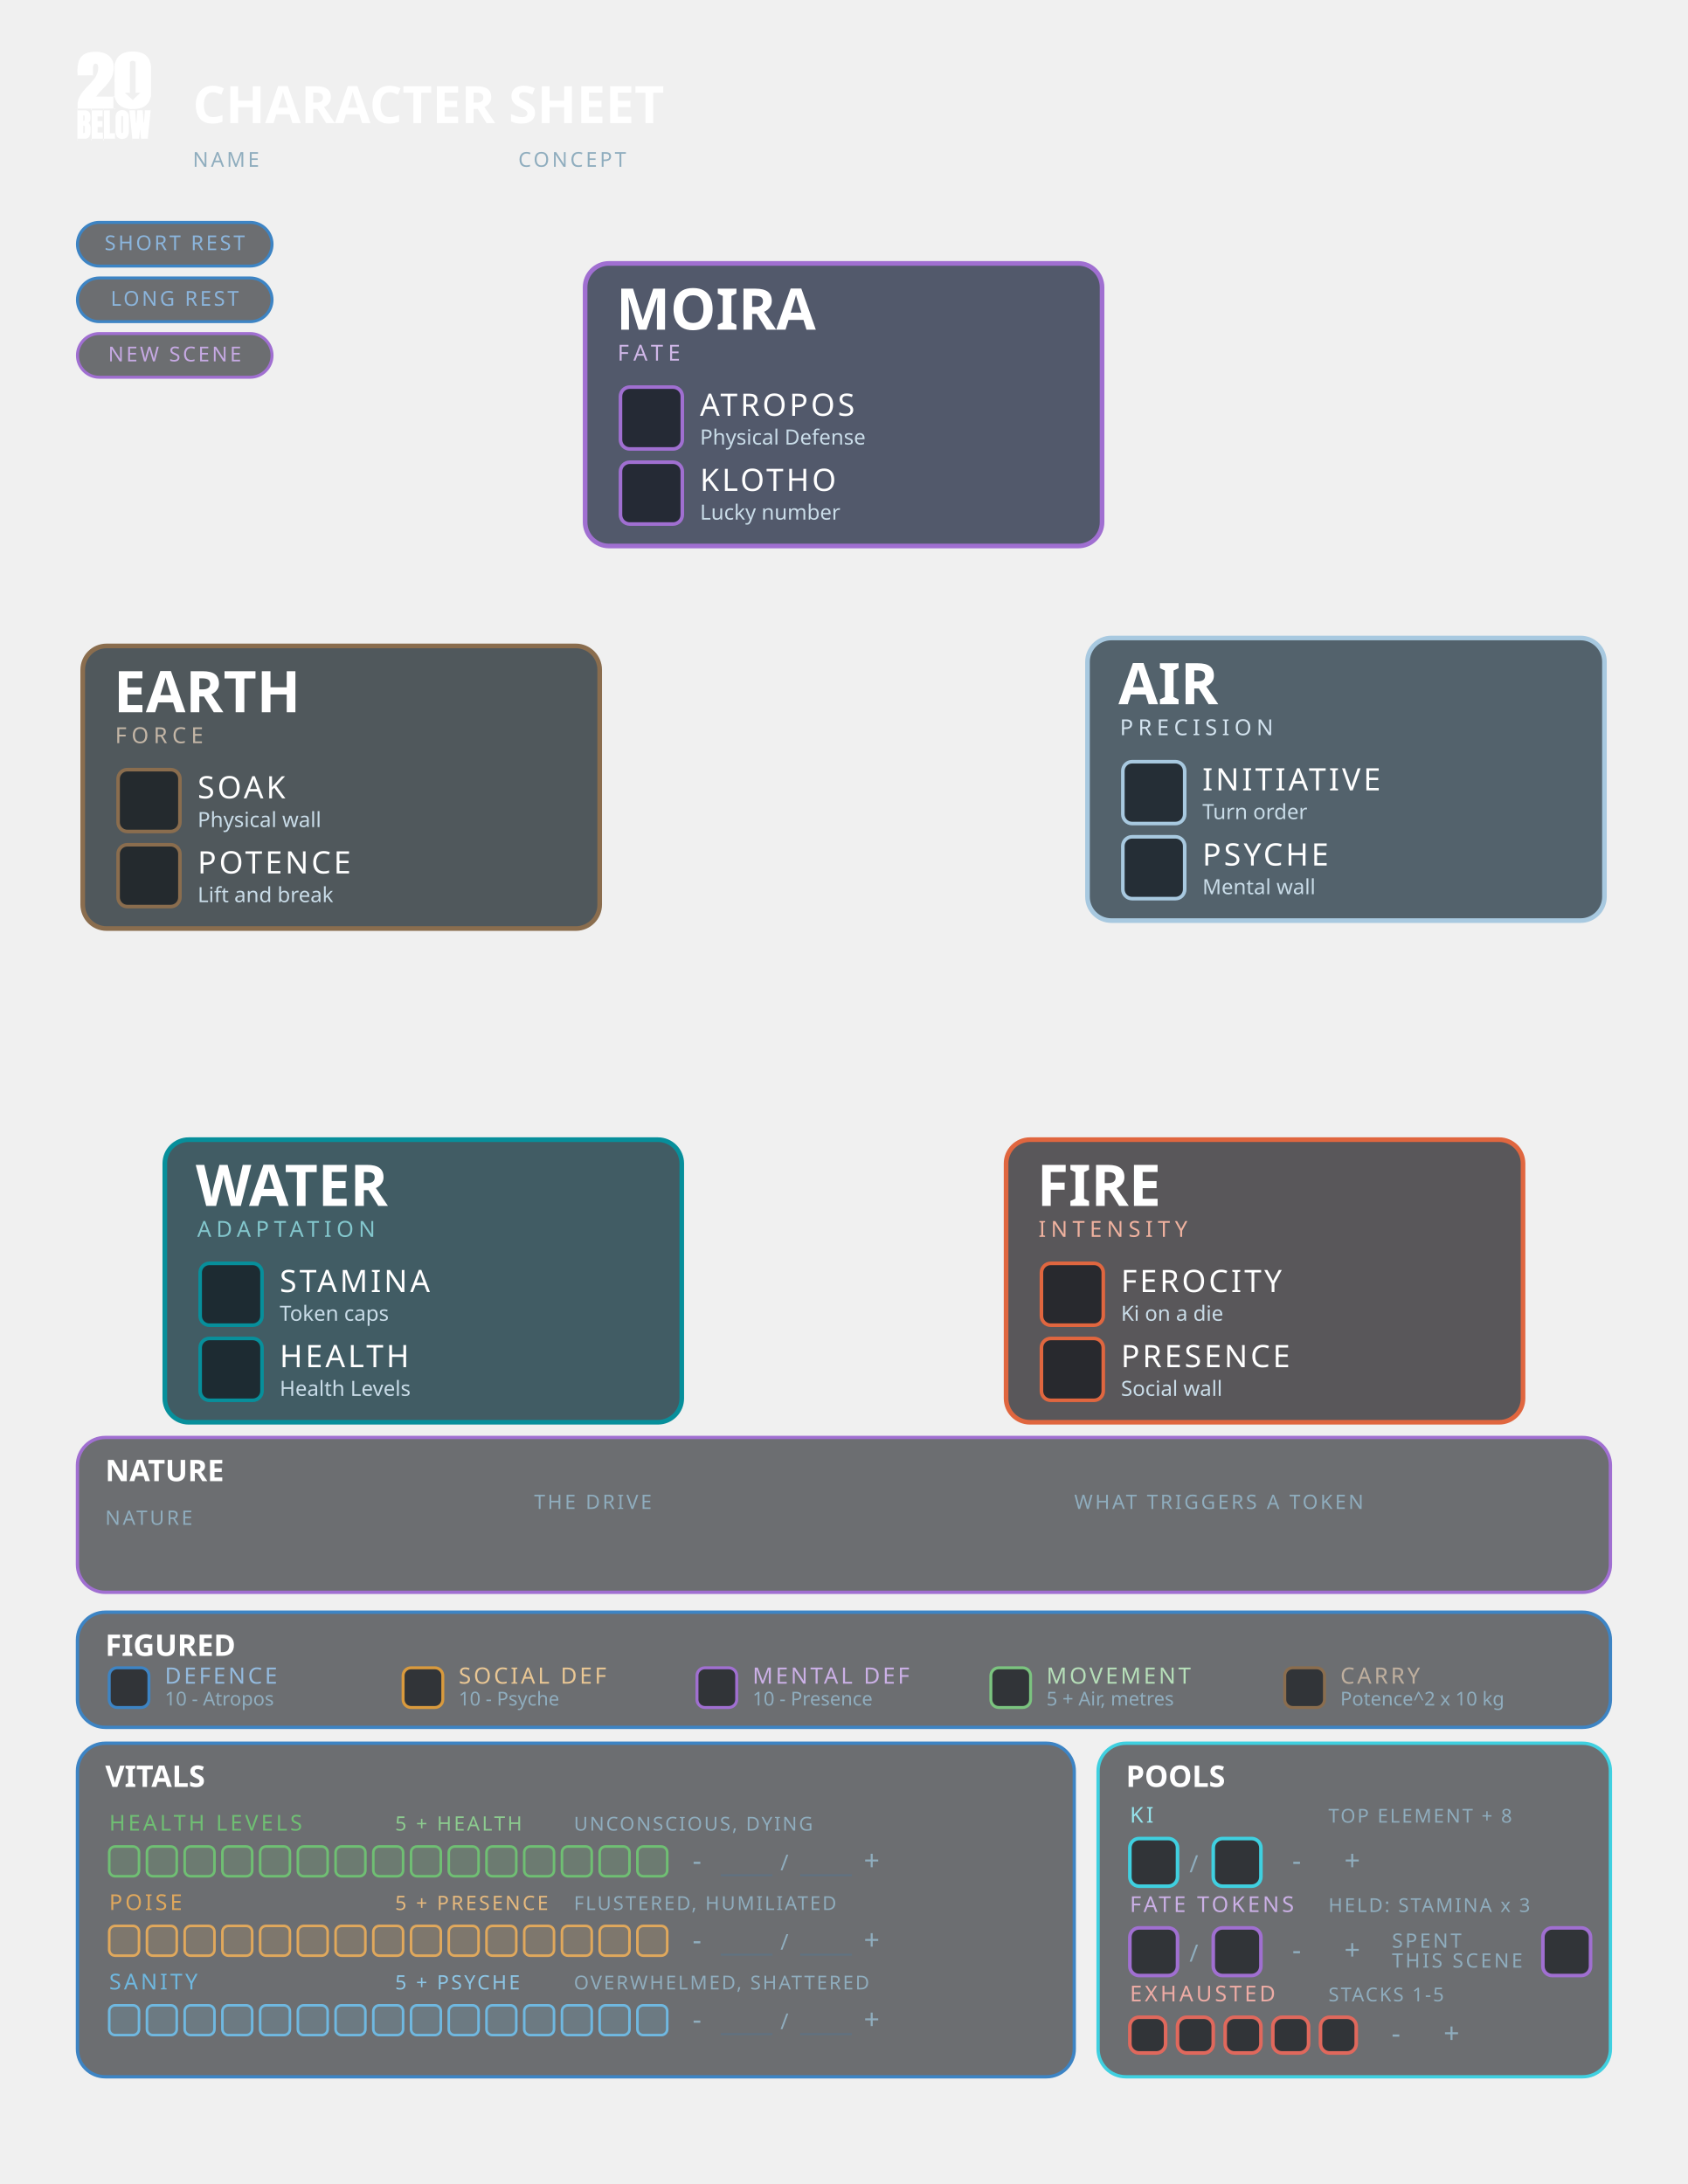
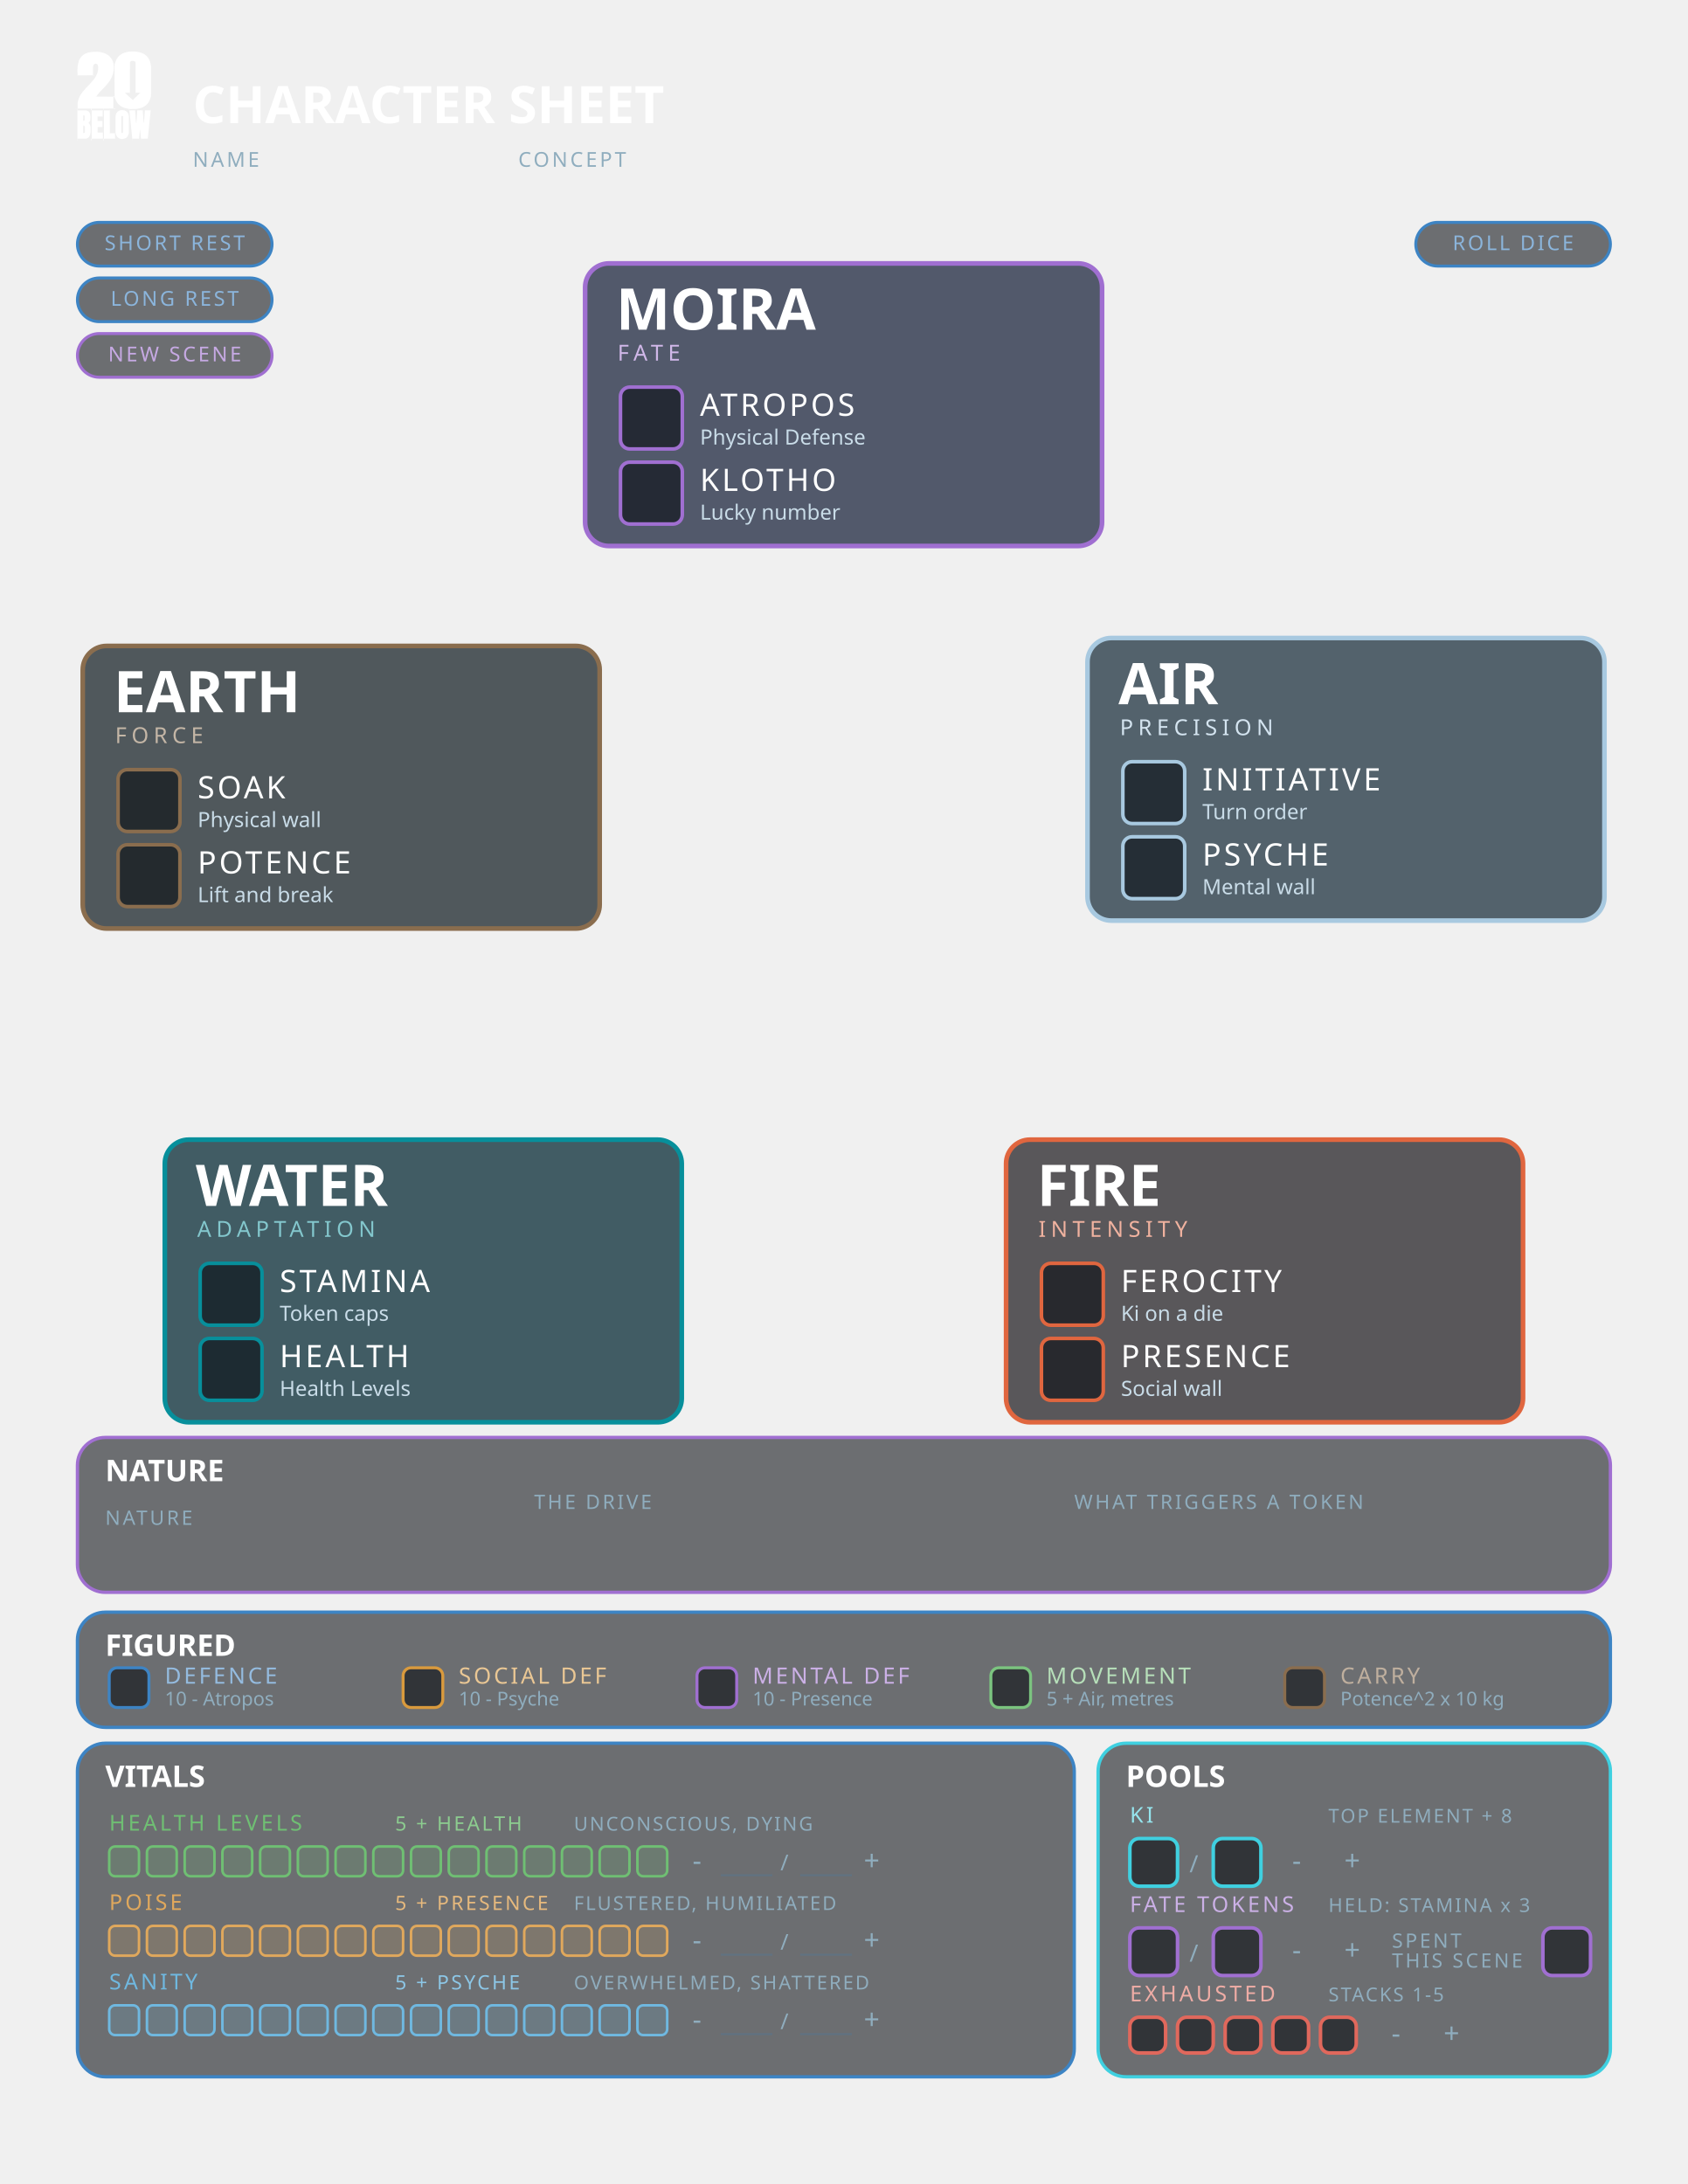
<svg xmlns="http://www.w3.org/2000/svg" width="2550" height="3300" viewBox="0 0 2550 3300" shape-rendering="geometricPrecision" text-rendering="geometricPrecision">
  <svg x="117" y="78" width="111.257" height="132" viewBox="0 0 649 770" preserveAspectRatio="xMidYMid meet" overflow="visible">
    <path fill="#FFFFFF" fill-rule="evenodd" d="M464.36 -0.14C452.82 0.49 446.39 1.89 438.79 3.29C431.18 4.68 425.65 5.99 418.71 8.21C411.77 10.44 402.54 14.20 397.14 16.64C391.75 19.08 391.46 19.30 386.36 22.86C381.25 26.42 371.23 33.89 366.50 38.00C361.77 42.11 361.46 42.96 358.00 47.50C354.54 52.04 349.18 59.18 345.71 65.21C342.25 71.25 339.64 77.14 337.21 83.71C334.79 90.29 332.76 96.93 331.14 104.64C329.52 112.36 328.10 83.79 327.50 130.00C326.90 176.21 326.62 334.71 327.57 381.93C328.52 429.14 330.52 403.81 333.21 413.29C335.90 422.76 339.42 430.92 343.71 438.79C348.01 446.65 354.04 454.63 359.00 460.50C363.96 466.37 369.11 470.39 373.50 474.00C377.89 477.61 379.49 478.85 385.36 482.14C391.23 485.44 399.48 490.36 408.71 493.79C417.95 497.21 430.40 500.60 440.79 502.71C451.17 504.83 458.48 506.05 471.00 506.50C483.52 506.95 503.87 506.37 515.93 505.43C527.99 504.49 535.80 502.46 543.36 500.86C550.92 499.25 556.04 497.54 561.29 495.79C566.54 494.04 569.30 493.13 574.86 490.36C580.42 487.58 589.54 482.37 594.64 479.14C599.75 475.92 600.94 475.27 605.50 471.00C610.06 466.73 617.86 458.52 622.00 453.50C626.14 448.48 627.39 446.39 630.36 440.86C633.32 435.32 637.39 426.73 639.79 420.29C642.18 413.85 643.26 410.43 644.71 402.21C646.17 394.00 647.87 414.54 648.50 371.00C649.13 327.46 648.68 181.82 648.50 141.00C648.32 100.18 648.71 134.29 647.43 126.07C646.14 117.86 643.80 101.87 640.79 91.71C637.77 81.56 633.82 73.18 629.36 65.14C624.89 57.11 619.95 50.05 614.00 43.50C608.05 36.95 600.83 30.83 593.64 25.86C586.45 20.88 579.60 17.24 570.86 13.64C562.12 10.05 551.69 6.64 541.21 4.29C530.74 1.93 520.81 0.24 508.00 -0.50C495.19 -1.24 475.89 -0.77 464.36 -0.14Z M139.36 1.86C129.87 2.20 128.85 2.35 121.07 3.57C113.30 4.80 100.87 7.04 92.71 9.21C84.56 11.39 78.54 13.70 72.14 16.64C65.75 19.58 59.30 23.63 54.36 26.86C49.42 30.08 46.92 31.75 42.50 36.00C38.08 40.25 31.83 47.17 27.86 52.36C23.88 57.55 21.58 61.08 18.64 67.14C15.70 73.20 12.89 79.06 10.21 88.71C7.54 98.37 4.36 112.86 2.57 125.07C0.79 137.29 -0.17 150.19 -0.50 162.00C-0.83 173.81 0.23 188.44 0.57 195.93C0.92 203.42 1.12 204.71 1.57 206.93C2.02 209.14 -19.18 208.89 3.29 209.21C25.75 209.54 113.99 209.39 136.36 208.86C158.73 208.32 137.31 217.48 137.50 206.00C137.69 194.52 137.23 153.23 137.50 140.00C137.77 126.77 138.45 130.29 139.14 126.64C139.83 123.00 140.67 120.50 141.64 118.14C142.62 115.79 142.96 114.30 145.00 112.50C147.04 110.70 151.36 108.36 153.86 107.36C156.36 106.36 157.43 106.36 160.00 106.50C162.57 106.64 166.40 106.93 169.29 108.21C172.17 109.50 175.10 110.40 177.29 114.21C179.48 118.02 181.56 124.27 182.43 131.07C183.30 137.87 182.93 148.12 182.50 155.00C182.07 161.88 181.14 166.48 179.86 172.36C178.57 178.24 177.54 183.04 174.79 190.29C172.04 197.54 167.63 207.80 163.36 215.86C159.08 223.92 157.04 228.20 149.14 238.64C141.25 249.08 128.69 264.36 116.00 278.50C103.31 292.64 84.50 311.00 73.00 323.50C61.50 336.00 54.19 344.52 47.00 353.50C39.81 362.48 34.42 370.42 29.86 377.36C25.30 384.30 22.92 388.58 19.64 395.14C16.37 401.70 12.94 408.61 10.21 416.71C7.49 424.82 4.74 436.90 3.29 443.79C1.83 450.67 1.75 448.51 1.50 458.00C1.25 467.49 1.20 493.30 1.79 500.71C2.37 508.13 -47.13 502.27 5.00 502.50C57.13 502.73 262.65 502.82 314.57 502.07C366.49 501.32 316.18 515.01 316.50 498.00C316.82 480.99 316.69 416.81 316.50 400.00C316.31 383.19 339.94 397.73 315.36 397.14C290.77 396.56 193.86 396.83 169.00 396.50C144.14 396.17 162.38 400.98 166.21 395.14C170.05 389.31 179.70 375.44 192.00 361.50C204.30 347.56 228.33 324.00 240.00 311.50C251.67 299.00 254.98 294.98 262.00 286.50C269.02 278.02 275.92 269.92 282.14 260.64C288.37 251.37 294.25 241.58 299.36 230.86C304.46 220.13 309.44 207.94 312.79 196.29C316.13 184.63 318.14 169.14 319.43 160.93C320.71 152.71 320.50 153.81 320.50 147.00C320.50 140.19 320.20 127.96 319.43 120.07C318.65 112.18 317.30 105.70 315.86 99.64C314.42 93.58 313.24 89.60 310.79 83.71C308.33 77.83 305.56 71.11 301.14 64.36C296.73 57.61 290.01 49.15 284.29 43.21C278.56 37.27 273.36 33.14 266.79 28.71C260.21 24.29 251.94 19.89 244.86 16.64C237.77 13.39 232.27 11.39 224.29 9.21C216.30 7.04 204.64 4.86 196.93 3.57C189.21 2.29 187.60 1.79 178.00 1.50C168.40 1.21 148.85 1.51 139.36 1.86Z M483.50 81.00C487.49 80.82 493.83 81.17 497.50 82.00C501.17 82.83 503.45 84.05 505.50 86.00C507.55 87.95 508.63 90.20 509.79 93.71C510.94 97.23 511.96 62.70 512.43 107.07C512.89 151.44 512.13 317.37 512.57 359.93C513.01 402.49 508.83 362.00 515.07 362.43C521.31 362.86 543.76 362.31 550.00 362.50C556.24 362.69 562.08 353.65 552.50 363.57C542.92 373.49 503.42 411.65 492.50 422.00C481.58 432.35 499.17 435.38 487.00 425.64C474.83 415.90 430.33 374.10 419.50 363.57C408.67 353.05 415.26 362.69 422.00 362.50C428.74 362.31 453.19 362.86 459.93 362.43C466.67 362.00 462.00 402.00 462.43 359.93C462.86 317.86 462.07 154.40 462.50 110.00C462.93 65.60 464.13 97.30 465.00 93.50C465.87 89.70 466.29 88.95 467.71 87.21C469.14 85.48 470.94 84.11 473.57 83.07C476.20 82.04 479.51 81.18 483.50 81.00Z M387.36 515.86C382.49 516.46 376.02 517.19 370.71 519.21C365.40 521.24 359.83 524.33 355.50 528.00C351.17 531.67 347.43 536.76 344.71 541.21C342.00 545.67 340.75 548.75 339.21 554.71C337.68 560.68 336.12 552.29 335.50 577.00C334.88 601.71 335.06 678.61 335.50 703.00C335.94 727.39 337.19 718.31 338.14 723.36C339.10 728.40 339.43 729.07 341.21 733.29C343.00 737.50 346.14 744.52 348.86 748.64C351.57 752.76 354.45 755.38 357.50 758.00C360.55 760.62 363.81 762.69 367.14 764.36C370.48 766.02 374.36 767.14 377.50 768.00C380.64 768.86 381.75 769.25 386.00 769.50C390.25 769.75 397.02 770.36 403.00 769.50C408.98 768.64 417.11 766.27 421.86 764.36C426.61 762.44 427.93 761.43 431.50 758.00C435.07 754.57 440.23 748.89 443.29 743.79C446.35 738.68 448.15 733.99 449.86 727.36C451.56 720.73 452.89 729.06 453.50 704.00C454.11 678.94 453.94 601.23 453.50 577.00C453.06 552.77 452.05 563.95 450.86 558.64C449.67 553.33 447.98 548.86 446.36 545.14C444.74 541.43 443.29 539.21 441.14 536.36C439.00 533.50 436.38 530.45 433.50 528.00C430.62 525.55 427.02 523.31 423.86 521.64C420.69 519.98 418.49 519.01 414.50 518.00C410.51 516.99 404.45 515.93 399.93 515.57C395.40 515.21 392.23 515.25 387.36 515.86Z M1.43 517.93C-9.82 518.68 -0.23 480.70 -0.50 522.00C-0.77 563.30 -0.80 724.80 -0.21 765.71C0.37 806.63 -8.87 767.20 3.00 767.50C14.87 767.80 57.60 767.93 71.00 767.50C84.40 767.07 79.01 766.68 83.43 764.93C87.85 763.18 94.02 759.69 97.50 757.00C100.98 754.31 102.07 752.57 104.29 748.79C106.50 745.00 108.93 740.26 110.79 734.29C112.64 728.31 114.48 723.48 115.43 712.93C116.38 702.38 116.60 679.88 116.50 671.00C116.40 662.12 116.25 664.75 114.86 659.64C113.46 654.54 109.95 644.55 108.14 640.36C106.33 636.17 105.75 636.39 104.00 634.50C102.25 632.61 96.75 632.27 97.64 629.00C98.54 625.73 106.73 619.70 109.36 614.86C111.99 610.01 112.57 607.24 113.43 599.93C114.29 592.62 115.08 580.06 114.50 571.00C113.92 561.94 111.65 551.68 109.93 545.57C108.20 539.46 105.88 537.12 104.14 534.36C102.40 531.60 101.55 530.79 99.50 529.00C97.45 527.21 94.69 525.14 91.86 523.64C89.02 522.14 86.64 521.02 82.50 520.00C78.36 518.98 80.51 517.85 67.00 517.50C53.49 517.15 12.68 517.18 1.43 517.93Z M126.64 518.14C111.23 518.73 125.64 479.74 125.50 521.00C125.36 562.26 125.20 724.63 125.79 765.71C126.37 806.80 112.85 767.25 129.00 767.50C145.15 767.75 206.80 767.80 222.71 767.21C238.63 766.63 224.31 772.76 224.50 764.00C224.69 755.24 224.44 723.06 223.86 714.64C223.27 706.23 228.30 713.70 221.00 713.50C213.70 713.30 187.21 713.62 180.07 713.43C172.93 713.24 178.57 712.93 178.14 712.36C177.71 711.79 177.50 717.79 177.50 710.00C177.50 702.21 177.56 673.23 178.14 665.64C178.73 658.06 174.37 664.70 181.00 664.50C187.63 664.30 211.45 664.62 217.93 664.43C224.40 664.24 219.43 663.93 219.86 663.36C220.29 662.79 220.46 669.32 220.50 661.00C220.54 652.68 220.82 621.68 220.07 613.43C219.32 605.18 222.90 611.93 216.00 611.50C209.10 611.07 185.06 611.44 178.64 610.86C172.23 610.27 177.68 614.13 177.50 608.00C177.32 601.87 177.14 580.14 177.57 574.07C178.00 568.00 173.17 572.00 180.07 571.57C186.98 571.14 212.04 571.70 219.00 571.50C225.96 571.30 221.35 579.04 221.86 570.36C222.37 561.68 222.71 528.24 222.07 519.43C221.43 510.62 233.90 517.71 218.00 517.50C202.10 517.29 142.06 517.56 126.64 518.14Z M234.64 518.14C226.73 518.73 233.64 479.74 233.50 521.00C233.36 562.26 233.20 724.63 233.79 765.71C234.37 806.80 221.01 767.25 237.00 767.50C252.99 767.75 313.96 767.80 329.71 767.21C345.46 766.63 331.31 771.76 331.50 764.00C331.69 756.24 331.44 728.06 330.86 720.64C330.27 713.23 335.13 719.70 328.00 719.50C320.87 719.30 295.14 719.86 288.07 719.43C281.00 719.00 286.07 750.26 285.57 716.93C285.07 683.60 285.83 552.67 285.07 519.43C284.31 486.19 289.40 517.71 281.00 517.50C272.60 517.29 242.56 517.56 234.64 518.14Z M459.64 518.14C451.90 519.38 454.65 483.56 458.57 524.93C462.49 566.30 478.57 725.93 483.14 766.36C487.71 806.79 476.52 767.31 486.00 767.50C495.48 767.69 530.43 767.76 540.00 767.50C549.57 767.24 541.67 778.67 543.43 765.93C545.19 753.19 549.14 704.26 550.57 691.07C552.00 677.88 550.40 674.24 552.00 686.79C553.60 699.33 558.31 752.90 560.14 766.36C561.98 779.81 553.30 767.42 563.00 767.50C572.70 767.58 608.79 767.79 618.36 766.86C627.93 765.93 619.58 767.58 620.43 761.93C621.27 756.27 619.43 772.26 623.43 732.93C627.43 693.60 641.02 561.64 644.43 525.93C647.83 490.21 644.43 520.05 643.86 518.64C643.29 517.24 648.64 517.69 641.00 517.50C633.36 517.31 605.85 517.18 598.00 517.50C590.15 517.82 596.10 500.64 593.93 519.43C591.76 538.21 588.05 630.14 585.00 630.21C581.95 630.29 577.81 538.64 575.64 519.86C573.48 501.07 579.81 517.76 572.00 517.50C564.19 517.24 536.36 516.02 528.79 518.29C521.21 520.55 528.37 512.25 526.57 531.07C524.77 549.89 521.06 633.18 518.00 631.21C514.94 629.25 510.38 538.24 508.21 519.29C506.05 500.33 513.10 517.69 505.00 517.50C496.90 517.31 467.38 516.90 459.64 518.14Z M51.14 563.64C51.71 556.24 52.37 562.51 54.00 562.50C55.63 562.49 59.36 562.14 60.93 563.57C62.50 565.00 63.00 566.00 63.43 571.07C63.86 576.14 63.74 588.43 63.50 594.00C63.26 599.57 62.62 602.12 62.00 604.50C61.38 606.88 60.80 607.46 59.79 608.29C58.77 609.11 57.18 609.27 55.93 609.43C54.68 609.58 53.18 609.63 52.29 609.21C51.39 608.80 50.76 614.52 50.57 606.93C50.38 599.33 50.57 571.05 51.14 563.64Z M391.57 568.07C393.26 567.36 396.56 566.63 398.21 568.29C399.87 569.94 400.95 555.05 401.50 578.00C402.05 600.95 401.89 683.06 401.50 706.00C401.11 728.94 400.39 713.58 399.14 715.64C397.89 717.70 395.44 718.13 394.00 718.36C392.56 718.58 391.42 717.73 390.50 717.00C389.58 716.27 389.17 716.33 388.50 714.00C387.83 711.67 386.83 725.17 386.50 703.00C386.17 680.83 386.24 602.74 386.50 581.00C386.76 559.26 387.23 574.73 388.07 572.57C388.92 570.42 389.88 568.79 391.57 568.07Z M51.14 655.64C52.21 645.57 55.13 654.42 56.93 654.57C58.73 654.73 60.76 655.74 61.93 656.57C63.10 657.40 63.33 657.83 63.93 659.57C64.52 661.31 65.30 658.65 65.50 667.00C65.70 675.35 65.76 701.60 65.14 709.64C64.52 717.69 63.86 713.88 61.79 715.29C59.71 716.69 54.60 718.12 52.71 718.07C50.83 718.02 50.76 725.40 50.50 715.00C50.24 704.60 50.07 665.71 51.14 655.64Z" />
  </svg>
  <text x="291.257" y="186" font-family="'Segoe UI Semibold', 'Segoe UI', Montserrat, system-ui, sans-serif" font-size="78" font-weight="700" fill="#FFFFFF" text-anchor="start">CHARACTER SHEET</text>
  <text x="291.257" y="252" font-family="'Segoe UI', Montserrat, system-ui, sans-serif" font-size="31" letter-spacing="3.9" fill="#8FADBE" text-anchor="start">NAME</text>
  <text x="783" y="252" font-family="'Segoe UI', Montserrat, system-ui, sans-serif" font-size="31" letter-spacing="3.9" fill="#8FADBE" text-anchor="start">CONCEPT</text>
  <path d="M150 336 H378 A33 33 0 0 1 411 369 V369 A33 33 0 0 1 378 402 H150 A33 33 0 0 1 117 369 V369 A33 33 0 0 1 150 336 Z" fill="#01050A" fill-opacity="0.55" />
  <path d="M150 336 H378 A33 33 0 0 1 411 369 V369 A33 33 0 0 1 378 402 H150 A33 33 0 0 1 117 369 V369 A33 33 0 0 1 150 336 Z" fill="none" stroke="#3D84C4" stroke-width="4.5" />
  <text x="264" y="378" font-family="'Segoe UI', Montserrat, system-ui, sans-serif" font-size="31" letter-spacing="3.6" fill="#8BB5DC" text-anchor="middle">SHORT REST</text>
  <path d="M150 420 H378 A33 33 0 0 1 411 453 V453 A33 33 0 0 1 378 486 H150 A33 33 0 0 1 117 453 V453 A33 33 0 0 1 150 420 Z" fill="#01050A" fill-opacity="0.55" />
  <path d="M150 420 H378 A33 33 0 0 1 411 453 V453 A33 33 0 0 1 378 486 H150 A33 33 0 0 1 117 453 V453 A33 33 0 0 1 150 420 Z" fill="none" stroke="#3D84C4" stroke-width="4.5" />
  <text x="264" y="462" font-family="'Segoe UI', Montserrat, system-ui, sans-serif" font-size="31" letter-spacing="3.6" fill="#8BB5DC" text-anchor="middle">LONG REST</text>
  <path d="M150 504 H378 A33 33 0 0 1 411 537 V537 A33 33 0 0 1 378 570 H150 A33 33 0 0 1 117 537 V537 A33 33 0 0 1 150 504 Z" fill="#01050A" fill-opacity="0.55" />
  <path d="M150 504 H378 A33 33 0 0 1 411 537 V537 A33 33 0 0 1 378 570 H150 A33 33 0 0 1 117 537 V537 A33 33 0 0 1 150 504 Z" fill="none" stroke="#A06FD1" stroke-width="4.5" />
  <text x="264" y="546" font-family="'Segoe UI', Montserrat, system-ui, sans-serif" font-size="31" letter-spacing="3.6" fill="#C6A9E3" text-anchor="middle">NEW SCENE</text>
+   <path d="M2172 336 H2400 A33 33 0 0 1 2433 369 V369 A33 33 0 0 1 2400 402 H2172 A33 33 0 0 1 2139 369 V369 A33 33 0 0 1 2172 336 Z" fill="#01050A" fill-opacity="0.55" />
+   <path d="M2172 336 H2400 A33 33 0 0 1 2433 369 V369 A33 33 0 0 1 2400 402 H2172 A33 33 0 0 1 2139 369 V369 A33 33 0 0 1 2172 336 Z" fill="none" stroke="#3D84C4" stroke-width="4.5" />
+   <text x="2286" y="378" font-family="'Segoe UI', Montserrat, system-ui, sans-serif" font-size="31" letter-spacing="3.6" fill="#8BB5DC" text-anchor="middle">ROLL DICE</text>
  <path d="M920 398 H1629 A36 36 0 0 1 1665 434 V789 A36 36 0 0 1 1629 825 H920 A36 36 0 0 1 884 789 V434 A36 36 0 0 1 920 398 Z" fill="#262E45" fill-opacity="0.78" />
  <path d="M920 398 H1629 A36 36 0 0 1 1665 434 V789 A36 36 0 0 1 1629 825 H920 A36 36 0 0 1 884 789 V434 A36 36 0 0 1 920 398 Z" fill="none" stroke="#A06FD1" stroke-width="7" />
  <text x="930.726" y="498.128" font-family="'Segoe UI Semibold', 'Segoe UI', Montserrat, system-ui, sans-serif" font-size="86.778" font-weight="700" fill="#FFFFFF" text-anchor="start">MOIRA</text>
  <text x="932.952" y="544.855" font-family="'Segoe UI', Montserrat, system-ui, sans-serif" font-size="33.376" letter-spacing="7.343" fill="#D0B7E8" text-anchor="start">FATE</text>
  <rect x="937.402" y="584.906" width="93.453" height="93.453" rx="14" fill="#01050A" fill-opacity="0.55" stroke="#A06FD1" stroke-width="5.4" />
  <text x="1057.56" y="628.295" font-family="'Segoe UI', Montserrat, system-ui, sans-serif" font-size="46.727" letter-spacing="4.2" fill="#FFFFFF" text-anchor="start">ATROPOS</text>
  <text x="1057.56" y="671.684" font-family="Montserrat, 'Segoe UI', system-ui, sans-serif" font-size="31.707" font-weight="500" fill="#C9DCE8" text-anchor="start">Physical Defense</text>
  <rect x="937.402" y="698.385" width="93.453" height="93.453" rx="14" fill="#01050A" fill-opacity="0.55" stroke="#A06FD1" stroke-width="5.4" />
  <text x="1057.56" y="741.774" font-family="'Segoe UI', Montserrat, system-ui, sans-serif" font-size="46.727" letter-spacing="4.2" fill="#FFFFFF" text-anchor="start">KLOTHO</text>
  <text x="1057.56" y="785.162" font-family="Montserrat, 'Segoe UI', system-ui, sans-serif" font-size="31.707" font-weight="500" fill="#C9DCE8" text-anchor="start">Lucky number</text>
  <path d="M1679 964 H2388 A36 36 0 0 1 2424 1000 V1355 A36 36 0 0 1 2388 1391 H1679 A36 36 0 0 1 1643 1355 V1000 A36 36 0 0 1 1679 964 Z" fill="#273A47" fill-opacity="0.78" />
  <path d="M1679 964 H2388 A36 36 0 0 1 2424 1000 V1355 A36 36 0 0 1 2388 1391 H1679 A36 36 0 0 1 1643 1355 V1000 A36 36 0 0 1 1679 964 Z" fill="none" stroke="#A8C9E0" stroke-width="7" />
  <text x="1689.73" y="1064.13" font-family="'Segoe UI Semibold', 'Segoe UI', Montserrat, system-ui, sans-serif" font-size="86.778" font-weight="700" fill="#FFFFFF" text-anchor="start">AIR</text>
  <text x="1691.95" y="1110.85" font-family="'Segoe UI', Montserrat, system-ui, sans-serif" font-size="33.376" letter-spacing="7.343" fill="#D4E4F0" text-anchor="start">PRECISION</text>
  <rect x="1696.4" y="1150.91" width="93.453" height="93.453" rx="14" fill="#01050A" fill-opacity="0.55" stroke="#A8C9E0" stroke-width="5.4" />
  <text x="1816.56" y="1194.29" font-family="'Segoe UI', Montserrat, system-ui, sans-serif" font-size="46.727" letter-spacing="4.2" fill="#FFFFFF" text-anchor="start">INITIATIVE</text>
  <text x="1816.56" y="1237.68" font-family="Montserrat, 'Segoe UI', system-ui, sans-serif" font-size="31.707" font-weight="500" fill="#C9DCE8" text-anchor="start">Turn order</text>
  <rect x="1696.4" y="1264.38" width="93.453" height="93.453" rx="14" fill="#01050A" fill-opacity="0.55" stroke="#A8C9E0" stroke-width="5.4" />
  <text x="1816.56" y="1307.77" font-family="'Segoe UI', Montserrat, system-ui, sans-serif" font-size="46.727" letter-spacing="4.2" fill="#FFFFFF" text-anchor="start">PSYCHE</text>
  <text x="1816.56" y="1351.16" font-family="Montserrat, 'Segoe UI', system-ui, sans-serif" font-size="31.707" font-weight="500" fill="#C9DCE8" text-anchor="start">Mental wall</text>
  <path d="M1556 1722 H2265 A36 36 0 0 1 2301 1758 V2113 A36 36 0 0 1 2265 2149 H1556 A36 36 0 0 1 1520 2113 V1758 A36 36 0 0 1 1556 1722 Z" fill="#2F2C30" fill-opacity="0.78" />
  <path d="M1556 1722 H2265 A36 36 0 0 1 2301 1758 V2113 A36 36 0 0 1 2265 2149 H1556 A36 36 0 0 1 1520 2113 V1758 A36 36 0 0 1 1556 1722 Z" fill="none" stroke="#E0663F" stroke-width="7" />
  <text x="1566.73" y="1822.13" font-family="'Segoe UI Semibold', 'Segoe UI', Montserrat, system-ui, sans-serif" font-size="86.778" font-weight="700" fill="#FFFFFF" text-anchor="start">FIRE</text>
  <text x="1568.95" y="1868.85" font-family="'Segoe UI', Montserrat, system-ui, sans-serif" font-size="33.376" letter-spacing="7.343" fill="#F0B29F" text-anchor="start">INTENSITY</text>
  <rect x="1573.4" y="1908.91" width="93.453" height="93.453" rx="14" fill="#01050A" fill-opacity="0.55" stroke="#E0663F" stroke-width="5.4" />
  <text x="1693.56" y="1952.29" font-family="'Segoe UI', Montserrat, system-ui, sans-serif" font-size="46.727" letter-spacing="4.2" fill="#FFFFFF" text-anchor="start">FEROCITY</text>
  <text x="1693.56" y="1995.68" font-family="Montserrat, 'Segoe UI', system-ui, sans-serif" font-size="31.707" font-weight="500" fill="#C9DCE8" text-anchor="start">Ki on a die</text>
  <rect x="1573.4" y="2022.38" width="93.453" height="93.453" rx="14" fill="#01050A" fill-opacity="0.55" stroke="#E0663F" stroke-width="5.4" />
  <text x="1693.56" y="2065.77" font-family="'Segoe UI', Montserrat, system-ui, sans-serif" font-size="46.727" letter-spacing="4.2" fill="#FFFFFF" text-anchor="start">PRESENCE</text>
  <text x="1693.56" y="2109.16" font-family="Montserrat, 'Segoe UI', system-ui, sans-serif" font-size="31.707" font-weight="500" fill="#C9DCE8" text-anchor="start">Social wall</text>
  <path d="M285 1722 H994 A36 36 0 0 1 1030 1758 V2113 A36 36 0 0 1 994 2149 H285 A36 36 0 0 1 249 2113 V1758 A36 36 0 0 1 285 1722 Z" fill="#10323D" fill-opacity="0.78" />
  <path d="M285 1722 H994 A36 36 0 0 1 1030 1758 V2113 A36 36 0 0 1 994 2149 H285 A36 36 0 0 1 249 2113 V1758 A36 36 0 0 1 285 1722 Z" fill="none" stroke="#078F9B" stroke-width="7" />
  <text x="295.726" y="1822.13" font-family="'Segoe UI Semibold', 'Segoe UI', Montserrat, system-ui, sans-serif" font-size="86.778" font-weight="700" fill="#FFFFFF" text-anchor="start">WATER</text>
  <text x="297.952" y="1868.85" font-family="'Segoe UI', Montserrat, system-ui, sans-serif" font-size="33.376" letter-spacing="7.343" fill="#83C7CD" text-anchor="start">ADAPTATION</text>
  <rect x="302.402" y="1908.91" width="93.453" height="93.453" rx="14" fill="#01050A" fill-opacity="0.55" stroke="#078F9B" stroke-width="5.4" />
  <text x="422.556" y="1952.29" font-family="'Segoe UI', Montserrat, system-ui, sans-serif" font-size="46.727" letter-spacing="4.2" fill="#FFFFFF" text-anchor="start">STAMINA</text>
  <text x="422.556" y="1995.68" font-family="Montserrat, 'Segoe UI', system-ui, sans-serif" font-size="31.707" font-weight="500" fill="#C9DCE8" text-anchor="start">Token caps</text>
  <rect x="302.402" y="2022.38" width="93.453" height="93.453" rx="14" fill="#01050A" fill-opacity="0.55" stroke="#078F9B" stroke-width="5.4" />
  <text x="422.556" y="2065.77" font-family="'Segoe UI', Montserrat, system-ui, sans-serif" font-size="46.727" letter-spacing="4.2" fill="#FFFFFF" text-anchor="start">HEALTH</text>
  <text x="422.556" y="2109.16" font-family="Montserrat, 'Segoe UI', system-ui, sans-serif" font-size="31.707" font-weight="500" fill="#C9DCE8" text-anchor="start">Health Levels</text>
  <path d="M161 976 H870 A36 36 0 0 1 906 1012 V1367 A36 36 0 0 1 870 1403 H161 A36 36 0 0 1 125 1367 V1012 A36 36 0 0 1 161 976 Z" fill="#232D32" fill-opacity="0.78" />
  <path d="M161 976 H870 A36 36 0 0 1 906 1012 V1367 A36 36 0 0 1 870 1403 H161 A36 36 0 0 1 125 1367 V1012 A36 36 0 0 1 161 976 Z" fill="none" stroke="#8A6D4E" stroke-width="7" />
  <text x="171.726" y="1076.13" font-family="'Segoe UI Semibold', 'Segoe UI', Montserrat, system-ui, sans-serif" font-size="86.778" font-weight="700" fill="#FFFFFF" text-anchor="start">EARTH</text>
  <text x="173.952" y="1122.85" font-family="'Segoe UI', Montserrat, system-ui, sans-serif" font-size="33.376" letter-spacing="7.343" fill="#C4B6A6" text-anchor="start">FORCE</text>
  <rect x="178.402" y="1162.91" width="93.453" height="93.453" rx="14" fill="#01050A" fill-opacity="0.55" stroke="#8A6D4E" stroke-width="5.4" />
  <text x="298.556" y="1206.29" font-family="'Segoe UI', Montserrat, system-ui, sans-serif" font-size="46.727" letter-spacing="4.2" fill="#FFFFFF" text-anchor="start">SOAK</text>
  <text x="298.556" y="1249.68" font-family="Montserrat, 'Segoe UI', system-ui, sans-serif" font-size="31.707" font-weight="500" fill="#C9DCE8" text-anchor="start">Physical wall</text>
  <rect x="178.402" y="1276.38" width="93.453" height="93.453" rx="14" fill="#01050A" fill-opacity="0.55" stroke="#8A6D4E" stroke-width="5.4" />
  <text x="298.556" y="1319.77" font-family="'Segoe UI', Montserrat, system-ui, sans-serif" font-size="46.727" letter-spacing="4.2" fill="#FFFFFF" text-anchor="start">POTENCE</text>
  <text x="298.556" y="1363.16" font-family="Montserrat, 'Segoe UI', system-ui, sans-serif" font-size="31.707" font-weight="500" fill="#C9DCE8" text-anchor="start">Lift and break</text>
  <path d="M159 2172 H2391 A42 42 0 0 1 2433 2214 V2364 A42 42 0 0 1 2391 2406 H159 A42 42 0 0 1 117 2364 V2214 A42 42 0 0 1 159 2172 Z" fill="#01050A" fill-opacity="0.55" />
  <path d="M159 2172 H2391 A42 42 0 0 1 2433 2214 V2364 A42 42 0 0 1 2391 2406 H159 A42 42 0 0 1 117 2364 V2214 A42 42 0 0 1 159 2172 Z" fill="none" stroke="#A06FD1" stroke-width="5" />
  <text x="159" y="2238" font-family="'Segoe UI Semibold', 'Segoe UI', Montserrat, system-ui, sans-serif" font-size="45" font-weight="700" fill="#FFFFFF" text-anchor="start">NATURE</text>
  <text x="159" y="2304" font-family="'Segoe UI', Montserrat, system-ui, sans-serif" font-size="30" letter-spacing="3.6" fill="#8FADBE" text-anchor="start">NATURE</text>
  <text x="807" y="2280" font-family="'Segoe UI', Montserrat, system-ui, sans-serif" font-size="30" letter-spacing="3.6" fill="#8FADBE" text-anchor="start">THE DRIVE</text>
  <text x="1623" y="2280" font-family="'Segoe UI', Montserrat, system-ui, sans-serif" font-size="30" letter-spacing="3.6" fill="#8FADBE" text-anchor="start">WHAT TRIGGERS A TOKEN</text>
  <path d="M159 2436 H2391 A42 42 0 0 1 2433 2478 V2568 A42 42 0 0 1 2391 2610 H159 A42 42 0 0 1 117 2568 V2478 A42 42 0 0 1 159 2436 Z" fill="#01050A" fill-opacity="0.55" />
  <path d="M159 2436 H2391 A42 42 0 0 1 2433 2478 V2568 A42 42 0 0 1 2391 2610 H159 A42 42 0 0 1 117 2568 V2478 A42 42 0 0 1 159 2436 Z" fill="none" stroke="#3D84C4" stroke-width="5" />
  <text x="159" y="2502" font-family="'Segoe UI Semibold', 'Segoe UI', Montserrat, system-ui, sans-serif" font-size="45" font-weight="700" fill="#FFFFFF" text-anchor="start">FIGURED</text>
  <rect x="165" y="2520" width="60" height="60" rx="12" fill="#01050A" fill-opacity="0.55" stroke="#3D84C4" stroke-width="4.5" />
  <text x="249" y="2544" font-family="'Segoe UI', Montserrat, system-ui, sans-serif" font-size="34" letter-spacing="3.9" fill="#94BBDF" text-anchor="start">DEFENCE</text>
  <text x="249" y="2577" font-family="Montserrat, 'Segoe UI', system-ui, sans-serif" font-size="29" font-weight="500" fill="#8FADBE" text-anchor="start">10 - Atropos</text>
  <rect x="609" y="2520" width="60" height="60" rx="12" fill="#01050A" fill-opacity="0.55" stroke="#D99A3D" stroke-width="4.5" />
  <text x="693" y="2544" font-family="'Segoe UI', Montserrat, system-ui, sans-serif" font-size="34" letter-spacing="3.9" fill="#EAC794" text-anchor="start">SOCIAL DEF</text>
  <text x="693" y="2577" font-family="Montserrat, 'Segoe UI', system-ui, sans-serif" font-size="29" font-weight="500" fill="#8FADBE" text-anchor="start">10 - Psyche</text>
  <rect x="1053" y="2520" width="60" height="60" rx="12" fill="#01050A" fill-opacity="0.55" stroke="#A06FD1" stroke-width="4.5" />
  <text x="1137" y="2544" font-family="'Segoe UI', Montserrat, system-ui, sans-serif" font-size="34" letter-spacing="3.9" fill="#CBB0E6" text-anchor="start">MENTAL DEF</text>
  <text x="1137" y="2577" font-family="Montserrat, 'Segoe UI', system-ui, sans-serif" font-size="29" font-weight="500" fill="#8FADBE" text-anchor="start">10 - Presence</text>
  <rect x="1497" y="2520" width="60" height="60" rx="12" fill="#01050A" fill-opacity="0.55" stroke="#7BC47F" stroke-width="4.5" />
  <text x="1581" y="2544" font-family="'Segoe UI', Montserrat, system-ui, sans-serif" font-size="34" letter-spacing="3.9" fill="#B6DFB9" text-anchor="start">MOVEMENT</text>
  <text x="1581" y="2577" font-family="Montserrat, 'Segoe UI', system-ui, sans-serif" font-size="29" font-weight="500" fill="#8FADBE" text-anchor="start">5 + Air, metres</text>
  <rect x="1941" y="2520" width="60" height="60" rx="12" fill="#01050A" fill-opacity="0.55" stroke="#8A6D4E" stroke-width="4.5" />
  <text x="2025" y="2544" font-family="'Segoe UI', Montserrat, system-ui, sans-serif" font-size="34" letter-spacing="3.9" fill="#BFAF9E" text-anchor="start">CARRY</text>
  <text x="2025" y="2577" font-family="Montserrat, 'Segoe UI', system-ui, sans-serif" font-size="29" font-weight="500" fill="#8FADBE" text-anchor="start">Potence^2 x 10 kg</text>
  <path d="M159 2634 H1581 A42 42 0 0 1 1623 2676 V3096 A42 42 0 0 1 1581 3138 H159 A42 42 0 0 1 117 3096 V2676 A42 42 0 0 1 159 2634 Z" fill="#01050A" fill-opacity="0.55" />
  <path d="M159 2634 H1581 A42 42 0 0 1 1623 2676 V3096 A42 42 0 0 1 1581 3138 H159 A42 42 0 0 1 117 3096 V2676 A42 42 0 0 1 159 2634 Z" fill="none" stroke="#3D84C4" stroke-width="5" />
  <text x="159" y="2700" font-family="'Segoe UI Semibold', 'Segoe UI', Montserrat, system-ui, sans-serif" font-size="45" font-weight="700" fill="#FFFFFF" text-anchor="start">VITALS</text>
  <text x="165" y="2766" font-family="'Segoe UI', Montserrat, system-ui, sans-serif" font-size="33" letter-spacing="4.2" fill="#6FBF73" text-anchor="start">HEALTH LEVELS</text>
  <text x="597" y="2766" font-family="'Segoe UI', Montserrat, system-ui, sans-serif" font-size="30" letter-spacing="3.3" fill="#8CCC8F" text-anchor="start">5 + HEALTH</text>
  <text x="867" y="2766" font-family="'Segoe UI', Montserrat, system-ui, sans-serif" font-size="29" letter-spacing="2.7" fill="#8FADBE" text-anchor="start">UNCONSCIOUS, DYING</text>
  <rect x="165" y="2790" width="45" height="45" rx="9" fill="#6FBF73" fill-opacity="0.16" stroke="#6FBF73" stroke-width="3.9" />
  <rect x="222" y="2790" width="45" height="45" rx="9" fill="#6FBF73" fill-opacity="0.16" stroke="#6FBF73" stroke-width="3.9" />
  <rect x="279" y="2790" width="45" height="45" rx="9" fill="#6FBF73" fill-opacity="0.16" stroke="#6FBF73" stroke-width="3.9" />
  <rect x="336" y="2790" width="45" height="45" rx="9" fill="#6FBF73" fill-opacity="0.16" stroke="#6FBF73" stroke-width="3.9" />
  <rect x="393" y="2790" width="45" height="45" rx="9" fill="#6FBF73" fill-opacity="0.16" stroke="#6FBF73" stroke-width="3.9" />
  <rect x="450" y="2790" width="45" height="45" rx="9" fill="#6FBF73" fill-opacity="0.16" stroke="#6FBF73" stroke-width="3.9" />
  <rect x="507" y="2790" width="45" height="45" rx="9" fill="#6FBF73" fill-opacity="0.16" stroke="#6FBF73" stroke-width="3.9" />
  <rect x="564" y="2790" width="45" height="45" rx="9" fill="#6FBF73" fill-opacity="0.16" stroke="#6FBF73" stroke-width="3.9" />
  <rect x="621" y="2790" width="45" height="45" rx="9" fill="#6FBF73" fill-opacity="0.16" stroke="#6FBF73" stroke-width="3.9" />
  <rect x="678" y="2790" width="45" height="45" rx="9" fill="#6FBF73" fill-opacity="0.16" stroke="#6FBF73" stroke-width="3.9" />
  <rect x="735" y="2790" width="45" height="45" rx="9" fill="#6FBF73" fill-opacity="0.16" stroke="#6FBF73" stroke-width="3.9" />
  <rect x="792" y="2790" width="45" height="45" rx="9" fill="#6FBF73" fill-opacity="0.16" stroke="#6FBF73" stroke-width="3.9" />
  <rect x="849" y="2790" width="45" height="45" rx="9" fill="#6FBF73" fill-opacity="0.16" stroke="#6FBF73" stroke-width="3.9" />
  <rect x="906" y="2790" width="45" height="45" rx="9" fill="#6FBF73" fill-opacity="0.16" stroke="#6FBF73" stroke-width="3.9" />
  <rect x="963" y="2790" width="45" height="45" rx="9" fill="#6FBF73" fill-opacity="0.16" stroke="#6FBF73" stroke-width="3.9" />
  <text x="1053" y="2826" font-family="'Segoe UI', Montserrat, system-ui, sans-serif" font-size="42" letter-spacing="0" fill="#8FADBE" text-anchor="middle">-</text>
  <rect x="1089" y="2832" width="78" height="3" fill="#5C7488" fill-opacity="0.7" />
  <text x="1179" y="2826" font-family="Montserrat, 'Segoe UI', system-ui, sans-serif" font-size="33" font-weight="500" fill="#8FADBE" text-anchor="start">/</text>
  <rect x="1209" y="2832" width="78" height="3" fill="#5C7488" fill-opacity="0.7" />
  <text x="1317" y="2826" font-family="'Segoe UI', Montserrat, system-ui, sans-serif" font-size="42" letter-spacing="0" fill="#8FADBE" text-anchor="middle">+</text>
  <text x="165" y="2886" font-family="'Segoe UI', Montserrat, system-ui, sans-serif" font-size="33" letter-spacing="4.2" fill="#E0A85C" text-anchor="start">POISE</text>
  <text x="597" y="2886" font-family="'Segoe UI', Montserrat, system-ui, sans-serif" font-size="30" letter-spacing="3.3" fill="#E6B97D" text-anchor="start">5 + PRESENCE</text>
  <text x="867" y="2886" font-family="'Segoe UI', Montserrat, system-ui, sans-serif" font-size="29" letter-spacing="2.7" fill="#8FADBE" text-anchor="start">FLUSTERED, HUMILIATED</text>
  <rect x="165" y="2910" width="45" height="45" rx="9" fill="#E0A85C" fill-opacity="0.16" stroke="#E0A85C" stroke-width="3.9" />
  <rect x="222" y="2910" width="45" height="45" rx="9" fill="#E0A85C" fill-opacity="0.16" stroke="#E0A85C" stroke-width="3.9" />
  <rect x="279" y="2910" width="45" height="45" rx="9" fill="#E0A85C" fill-opacity="0.16" stroke="#E0A85C" stroke-width="3.9" />
  <rect x="336" y="2910" width="45" height="45" rx="9" fill="#E0A85C" fill-opacity="0.16" stroke="#E0A85C" stroke-width="3.9" />
  <rect x="393" y="2910" width="45" height="45" rx="9" fill="#E0A85C" fill-opacity="0.16" stroke="#E0A85C" stroke-width="3.9" />
  <rect x="450" y="2910" width="45" height="45" rx="9" fill="#E0A85C" fill-opacity="0.16" stroke="#E0A85C" stroke-width="3.9" />
  <rect x="507" y="2910" width="45" height="45" rx="9" fill="#E0A85C" fill-opacity="0.16" stroke="#E0A85C" stroke-width="3.9" />
  <rect x="564" y="2910" width="45" height="45" rx="9" fill="#E0A85C" fill-opacity="0.16" stroke="#E0A85C" stroke-width="3.9" />
  <rect x="621" y="2910" width="45" height="45" rx="9" fill="#E0A85C" fill-opacity="0.16" stroke="#E0A85C" stroke-width="3.9" />
  <rect x="678" y="2910" width="45" height="45" rx="9" fill="#E0A85C" fill-opacity="0.16" stroke="#E0A85C" stroke-width="3.9" />
  <rect x="735" y="2910" width="45" height="45" rx="9" fill="#E0A85C" fill-opacity="0.16" stroke="#E0A85C" stroke-width="3.9" />
  <rect x="792" y="2910" width="45" height="45" rx="9" fill="#E0A85C" fill-opacity="0.16" stroke="#E0A85C" stroke-width="3.9" />
  <rect x="849" y="2910" width="45" height="45" rx="9" fill="#E0A85C" fill-opacity="0.16" stroke="#E0A85C" stroke-width="3.9" />
  <rect x="906" y="2910" width="45" height="45" rx="9" fill="#E0A85C" fill-opacity="0.16" stroke="#E0A85C" stroke-width="3.9" />
  <rect x="963" y="2910" width="45" height="45" rx="9" fill="#E0A85C" fill-opacity="0.16" stroke="#E0A85C" stroke-width="3.9" />
  <text x="1053" y="2946" font-family="'Segoe UI', Montserrat, system-ui, sans-serif" font-size="42" letter-spacing="0" fill="#8FADBE" text-anchor="middle">-</text>
  <rect x="1089" y="2952" width="78" height="3" fill="#5C7488" fill-opacity="0.7" />
  <text x="1179" y="2946" font-family="Montserrat, 'Segoe UI', system-ui, sans-serif" font-size="33" font-weight="500" fill="#8FADBE" text-anchor="start">/</text>
  <rect x="1209" y="2952" width="78" height="3" fill="#5C7488" fill-opacity="0.7" />
  <text x="1317" y="2946" font-family="'Segoe UI', Montserrat, system-ui, sans-serif" font-size="42" letter-spacing="0" fill="#8FADBE" text-anchor="middle">+</text>
  <text x="165" y="3006" font-family="'Segoe UI', Montserrat, system-ui, sans-serif" font-size="33" letter-spacing="4.2" fill="#6FB8E0" text-anchor="start">SANITY</text>
  <text x="597" y="3006" font-family="'Segoe UI', Montserrat, system-ui, sans-serif" font-size="30" letter-spacing="3.3" fill="#8CC6E6" text-anchor="start">5 + PSYCHE</text>
  <text x="867" y="3006" font-family="'Segoe UI', Montserrat, system-ui, sans-serif" font-size="29" letter-spacing="2.7" fill="#8FADBE" text-anchor="start">OVERWHELMED, SHATTERED</text>
  <rect x="165" y="3030" width="45" height="45" rx="9" fill="#6FB8E0" fill-opacity="0.16" stroke="#6FB8E0" stroke-width="3.9" />
  <rect x="222" y="3030" width="45" height="45" rx="9" fill="#6FB8E0" fill-opacity="0.16" stroke="#6FB8E0" stroke-width="3.9" />
  <rect x="279" y="3030" width="45" height="45" rx="9" fill="#6FB8E0" fill-opacity="0.16" stroke="#6FB8E0" stroke-width="3.9" />
  <rect x="336" y="3030" width="45" height="45" rx="9" fill="#6FB8E0" fill-opacity="0.16" stroke="#6FB8E0" stroke-width="3.9" />
  <rect x="393" y="3030" width="45" height="45" rx="9" fill="#6FB8E0" fill-opacity="0.16" stroke="#6FB8E0" stroke-width="3.9" />
  <rect x="450" y="3030" width="45" height="45" rx="9" fill="#6FB8E0" fill-opacity="0.16" stroke="#6FB8E0" stroke-width="3.9" />
  <rect x="507" y="3030" width="45" height="45" rx="9" fill="#6FB8E0" fill-opacity="0.16" stroke="#6FB8E0" stroke-width="3.9" />
  <rect x="564" y="3030" width="45" height="45" rx="9" fill="#6FB8E0" fill-opacity="0.16" stroke="#6FB8E0" stroke-width="3.9" />
  <rect x="621" y="3030" width="45" height="45" rx="9" fill="#6FB8E0" fill-opacity="0.16" stroke="#6FB8E0" stroke-width="3.9" />
  <rect x="678" y="3030" width="45" height="45" rx="9" fill="#6FB8E0" fill-opacity="0.16" stroke="#6FB8E0" stroke-width="3.9" />
  <rect x="735" y="3030" width="45" height="45" rx="9" fill="#6FB8E0" fill-opacity="0.16" stroke="#6FB8E0" stroke-width="3.9" />
  <rect x="792" y="3030" width="45" height="45" rx="9" fill="#6FB8E0" fill-opacity="0.16" stroke="#6FB8E0" stroke-width="3.9" />
  <rect x="849" y="3030" width="45" height="45" rx="9" fill="#6FB8E0" fill-opacity="0.16" stroke="#6FB8E0" stroke-width="3.9" />
  <rect x="906" y="3030" width="45" height="45" rx="9" fill="#6FB8E0" fill-opacity="0.16" stroke="#6FB8E0" stroke-width="3.9" />
  <rect x="963" y="3030" width="45" height="45" rx="9" fill="#6FB8E0" fill-opacity="0.16" stroke="#6FB8E0" stroke-width="3.9" />
  <text x="1053" y="3066" font-family="'Segoe UI', Montserrat, system-ui, sans-serif" font-size="42" letter-spacing="0" fill="#8FADBE" text-anchor="middle">-</text>
  <rect x="1089" y="3072" width="78" height="3" fill="#5C7488" fill-opacity="0.7" />
  <text x="1179" y="3066" font-family="Montserrat, 'Segoe UI', system-ui, sans-serif" font-size="33" font-weight="500" fill="#8FADBE" text-anchor="start">/</text>
  <rect x="1209" y="3072" width="78" height="3" fill="#5C7488" fill-opacity="0.7" />
  <text x="1317" y="3066" font-family="'Segoe UI', Montserrat, system-ui, sans-serif" font-size="42" letter-spacing="0" fill="#8FADBE" text-anchor="middle">+</text>
  <path d="M1701 2634 H2391 A42 42 0 0 1 2433 2676 V3096 A42 42 0 0 1 2391 3138 H1701 A42 42 0 0 1 1659 3096 V2676 A42 42 0 0 1 1701 2634 Z" fill="#01050A" fill-opacity="0.55" />
  <path d="M1701 2634 H2391 A42 42 0 0 1 2433 2676 V3096 A42 42 0 0 1 2391 3138 H1701 A42 42 0 0 1 1659 3096 V2676 A42 42 0 0 1 1701 2634 Z" fill="none" stroke="#3FD0E0" stroke-width="5" />
  <text x="1701" y="2700" font-family="'Segoe UI Semibold', 'Segoe UI', Montserrat, system-ui, sans-serif" font-size="45" font-weight="700" fill="#FFFFFF" text-anchor="start">POOLS</text>
  <text x="1707" y="2754" font-family="'Segoe UI', Montserrat, system-ui, sans-serif" font-size="33" letter-spacing="4.2" fill="#95E5EE" text-anchor="start">KI</text>
  <text x="2007" y="2754" font-family="'Segoe UI', Montserrat, system-ui, sans-serif" font-size="29" letter-spacing="2.7" fill="#8FADBE" text-anchor="start">TOP ELEMENT + 8</text>
  <rect x="1707" y="2778" width="72" height="72" rx="14" fill="#01050A" fill-opacity="0.55" stroke="#3FD0E0" stroke-width="5.4" />
  <text x="1797" y="2829" font-family="Montserrat, 'Segoe UI', system-ui, sans-serif" font-size="36" font-weight="500" fill="#8FADBE" text-anchor="start">/</text>
  <rect x="1833" y="2778" width="72" height="72" rx="14" fill="#01050A" fill-opacity="0.55" stroke="#3FD0E0" stroke-width="5.4" />
  <text x="1959" y="2826" font-family="'Segoe UI', Montserrat, system-ui, sans-serif" font-size="42" letter-spacing="0" fill="#8FADBE" text-anchor="middle">-</text>
  <text x="2043" y="2826" font-family="'Segoe UI', Montserrat, system-ui, sans-serif" font-size="42" letter-spacing="0" fill="#8FADBE" text-anchor="middle">+</text>
  <text x="1707" y="2889" font-family="'Segoe UI', Montserrat, system-ui, sans-serif" font-size="33" letter-spacing="4.2" fill="#CBB0E6" text-anchor="start">FATE TOKENS</text>
  <text x="2007" y="2889" font-family="'Segoe UI', Montserrat, system-ui, sans-serif" font-size="29" letter-spacing="2.7" fill="#8FADBE" text-anchor="start">HELD: STAMINA x 3</text>
  <rect x="1707" y="2913" width="72" height="72" rx="14" fill="#01050A" fill-opacity="0.55" stroke="#A06FD1" stroke-width="5.4" />
  <text x="1797" y="2964" font-family="Montserrat, 'Segoe UI', system-ui, sans-serif" font-size="36" font-weight="500" fill="#8FADBE" text-anchor="start">/</text>
  <rect x="1833" y="2913" width="72" height="72" rx="14" fill="#01050A" fill-opacity="0.55" stroke="#A06FD1" stroke-width="5.4" />
  <text x="1959" y="2961" font-family="'Segoe UI', Montserrat, system-ui, sans-serif" font-size="42" letter-spacing="0" fill="#8FADBE" text-anchor="middle">-</text>
  <text x="2043" y="2961" font-family="'Segoe UI', Montserrat, system-ui, sans-serif" font-size="42" letter-spacing="0" fill="#8FADBE" text-anchor="middle">+</text>
  <text x="2103" y="2943" font-family="'Segoe UI', Montserrat, system-ui, sans-serif" font-size="30" letter-spacing="3.6" fill="#8FADBE" text-anchor="start">SPENT</text>
  <text x="2103" y="2973" font-family="'Segoe UI', Montserrat, system-ui, sans-serif" font-size="30" letter-spacing="3.6" fill="#8FADBE" text-anchor="start">THIS SCENE</text>
  <rect x="2331" y="2913" width="72" height="72" rx="14" fill="#01050A" fill-opacity="0.55" stroke="#A06FD1" stroke-width="5.4" />
  <text x="1707" y="3024" font-family="'Segoe UI', Montserrat, system-ui, sans-serif" font-size="33" letter-spacing="4.2" fill="#EEACA5" text-anchor="start">EXHAUSTED</text>
  <text x="2007" y="3024" font-family="'Segoe UI', Montserrat, system-ui, sans-serif" font-size="29" letter-spacing="2.7" fill="#8FADBE" text-anchor="start">STACKS 1-5</text>
  <rect x="1707" y="3048" width="54" height="54" rx="14" fill="#01050A" fill-opacity="0.55" stroke="#E0685C" stroke-width="5.4" />
  <rect x="1779" y="3048" width="54" height="54" rx="14" fill="#01050A" fill-opacity="0.55" stroke="#E0685C" stroke-width="5.4" />
  <rect x="1851" y="3048" width="54" height="54" rx="14" fill="#01050A" fill-opacity="0.55" stroke="#E0685C" stroke-width="5.4" />
  <rect x="1923" y="3048" width="54" height="54" rx="14" fill="#01050A" fill-opacity="0.55" stroke="#E0685C" stroke-width="5.4" />
  <rect x="1995" y="3048" width="54" height="54" rx="14" fill="#01050A" fill-opacity="0.55" stroke="#E0685C" stroke-width="5.4" />
  <text x="2109" y="3087" font-family="'Segoe UI', Montserrat, system-ui, sans-serif" font-size="42" letter-spacing="0" fill="#8FADBE" text-anchor="middle">-</text>
  <text x="2193" y="3087" font-family="'Segoe UI', Montserrat, system-ui, sans-serif" font-size="42" letter-spacing="0" fill="#8FADBE" text-anchor="middle">+</text>
</svg>
